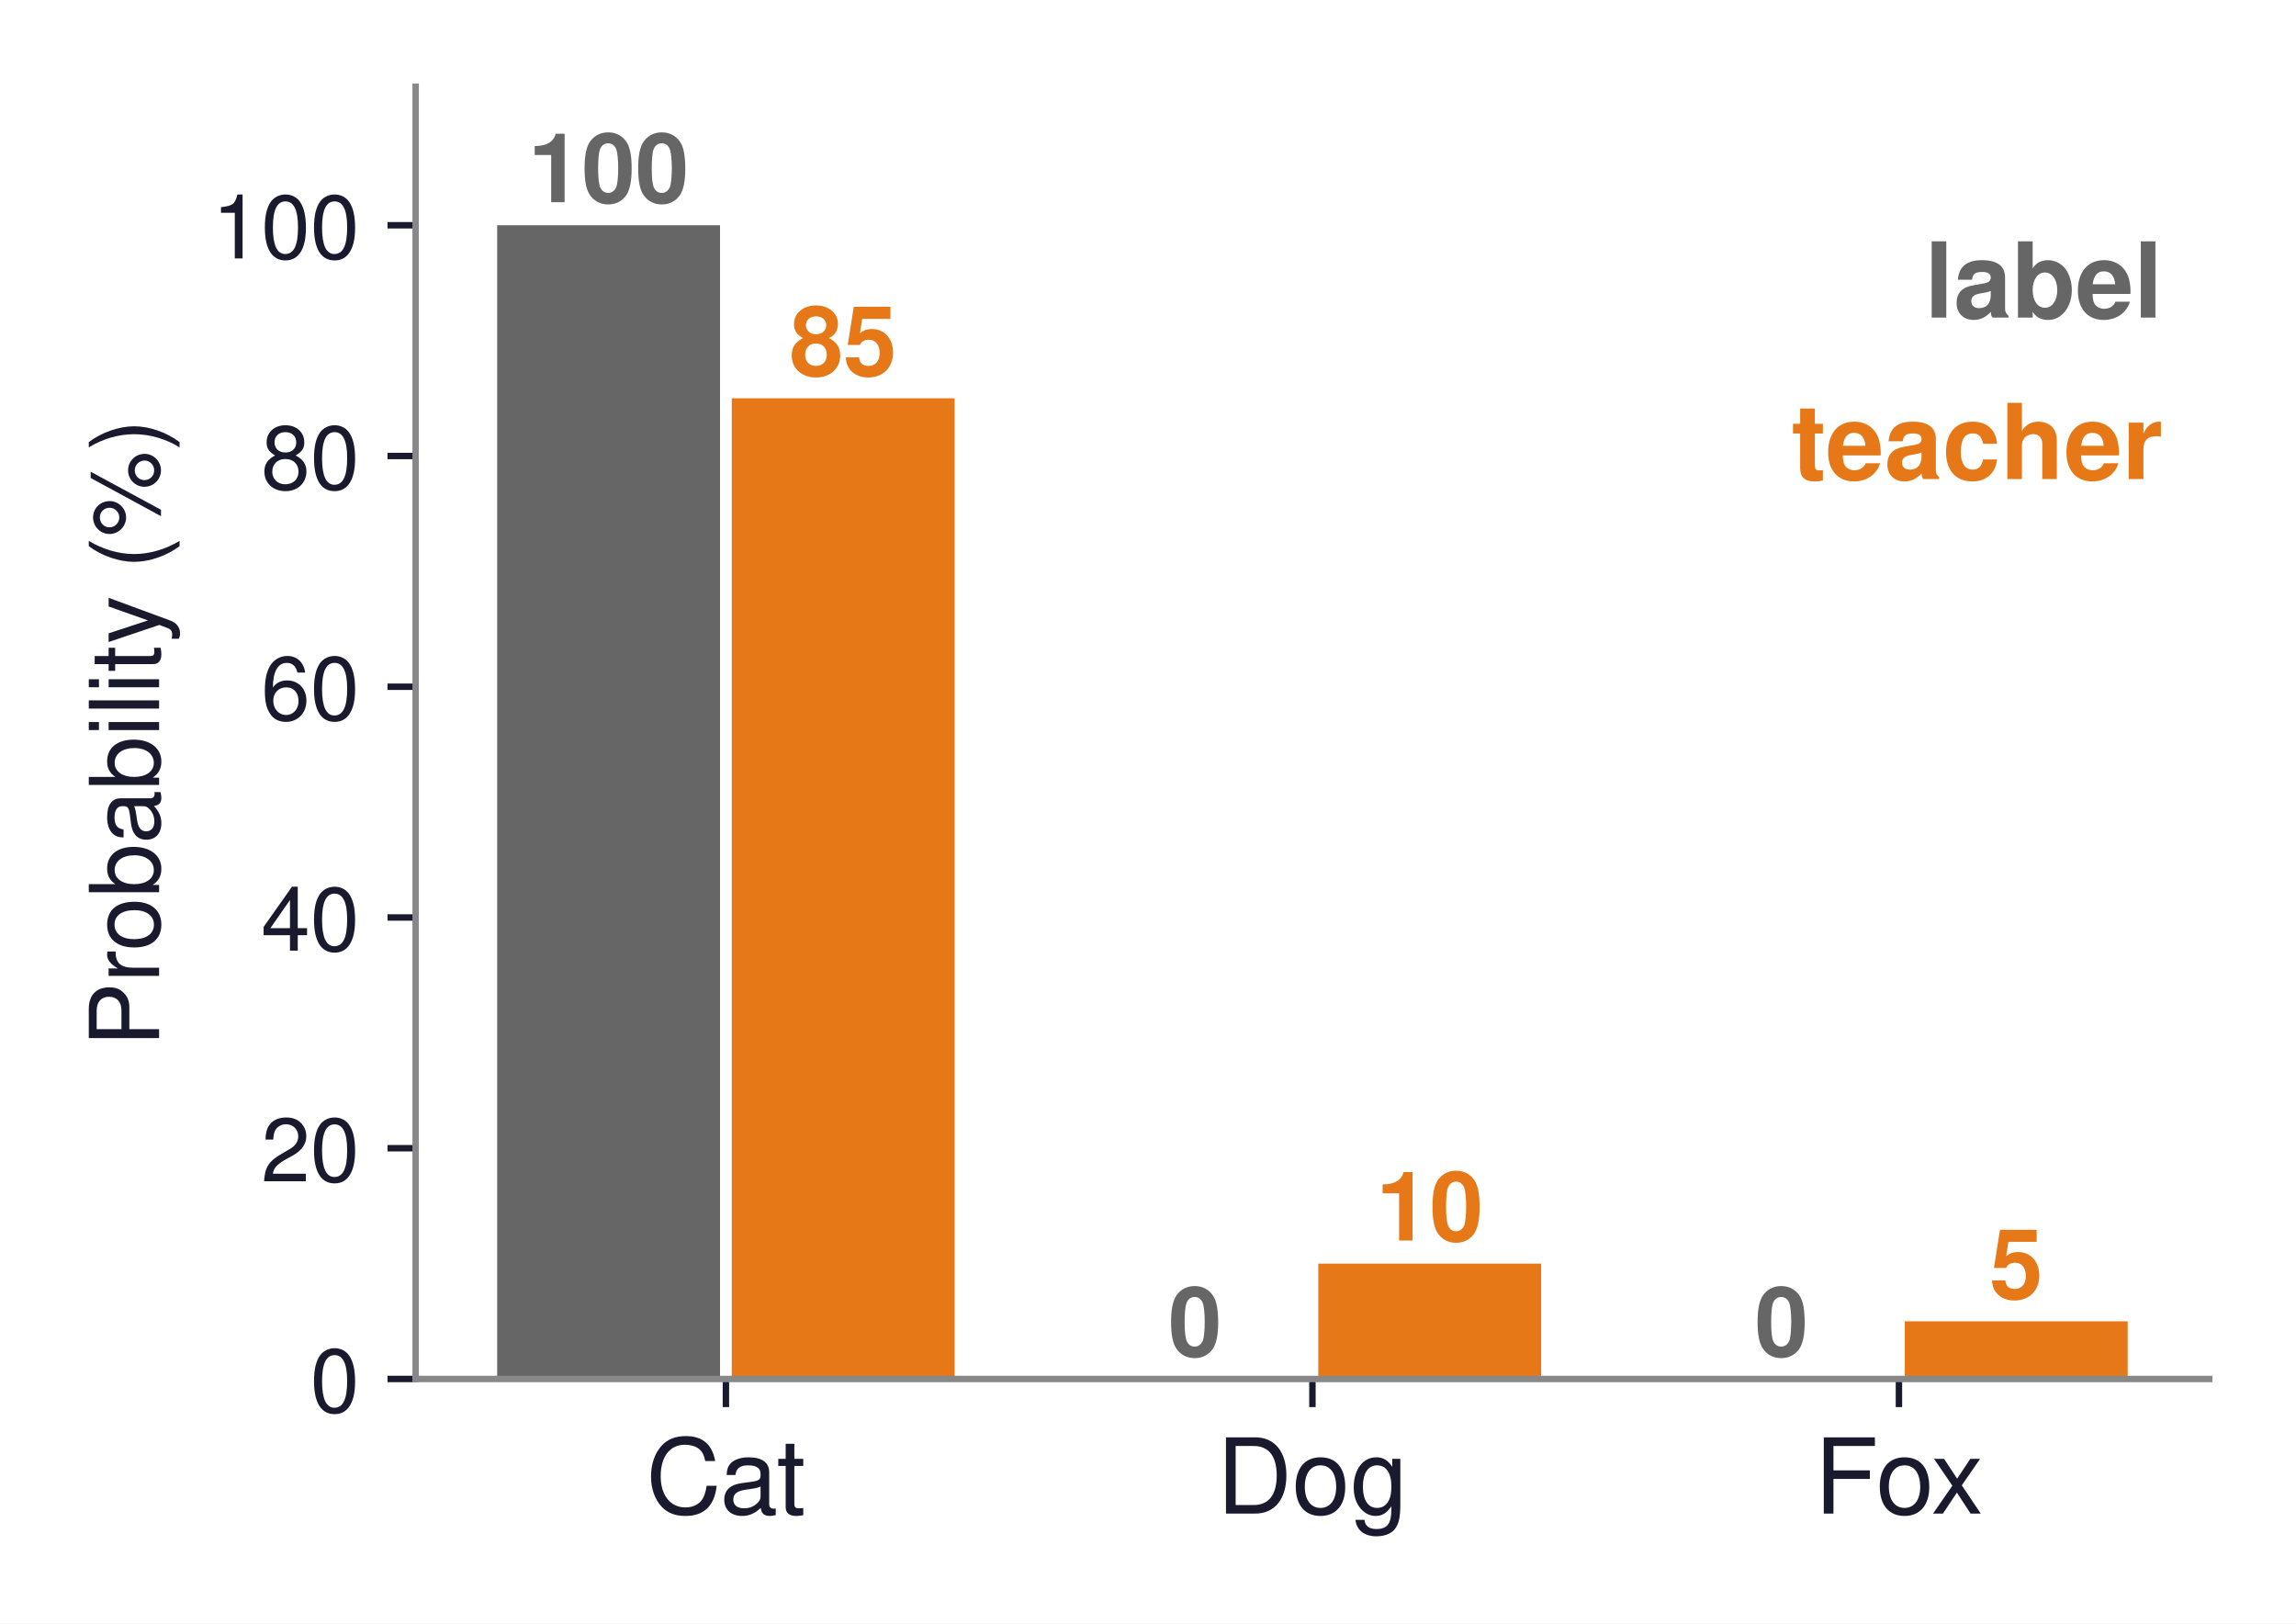
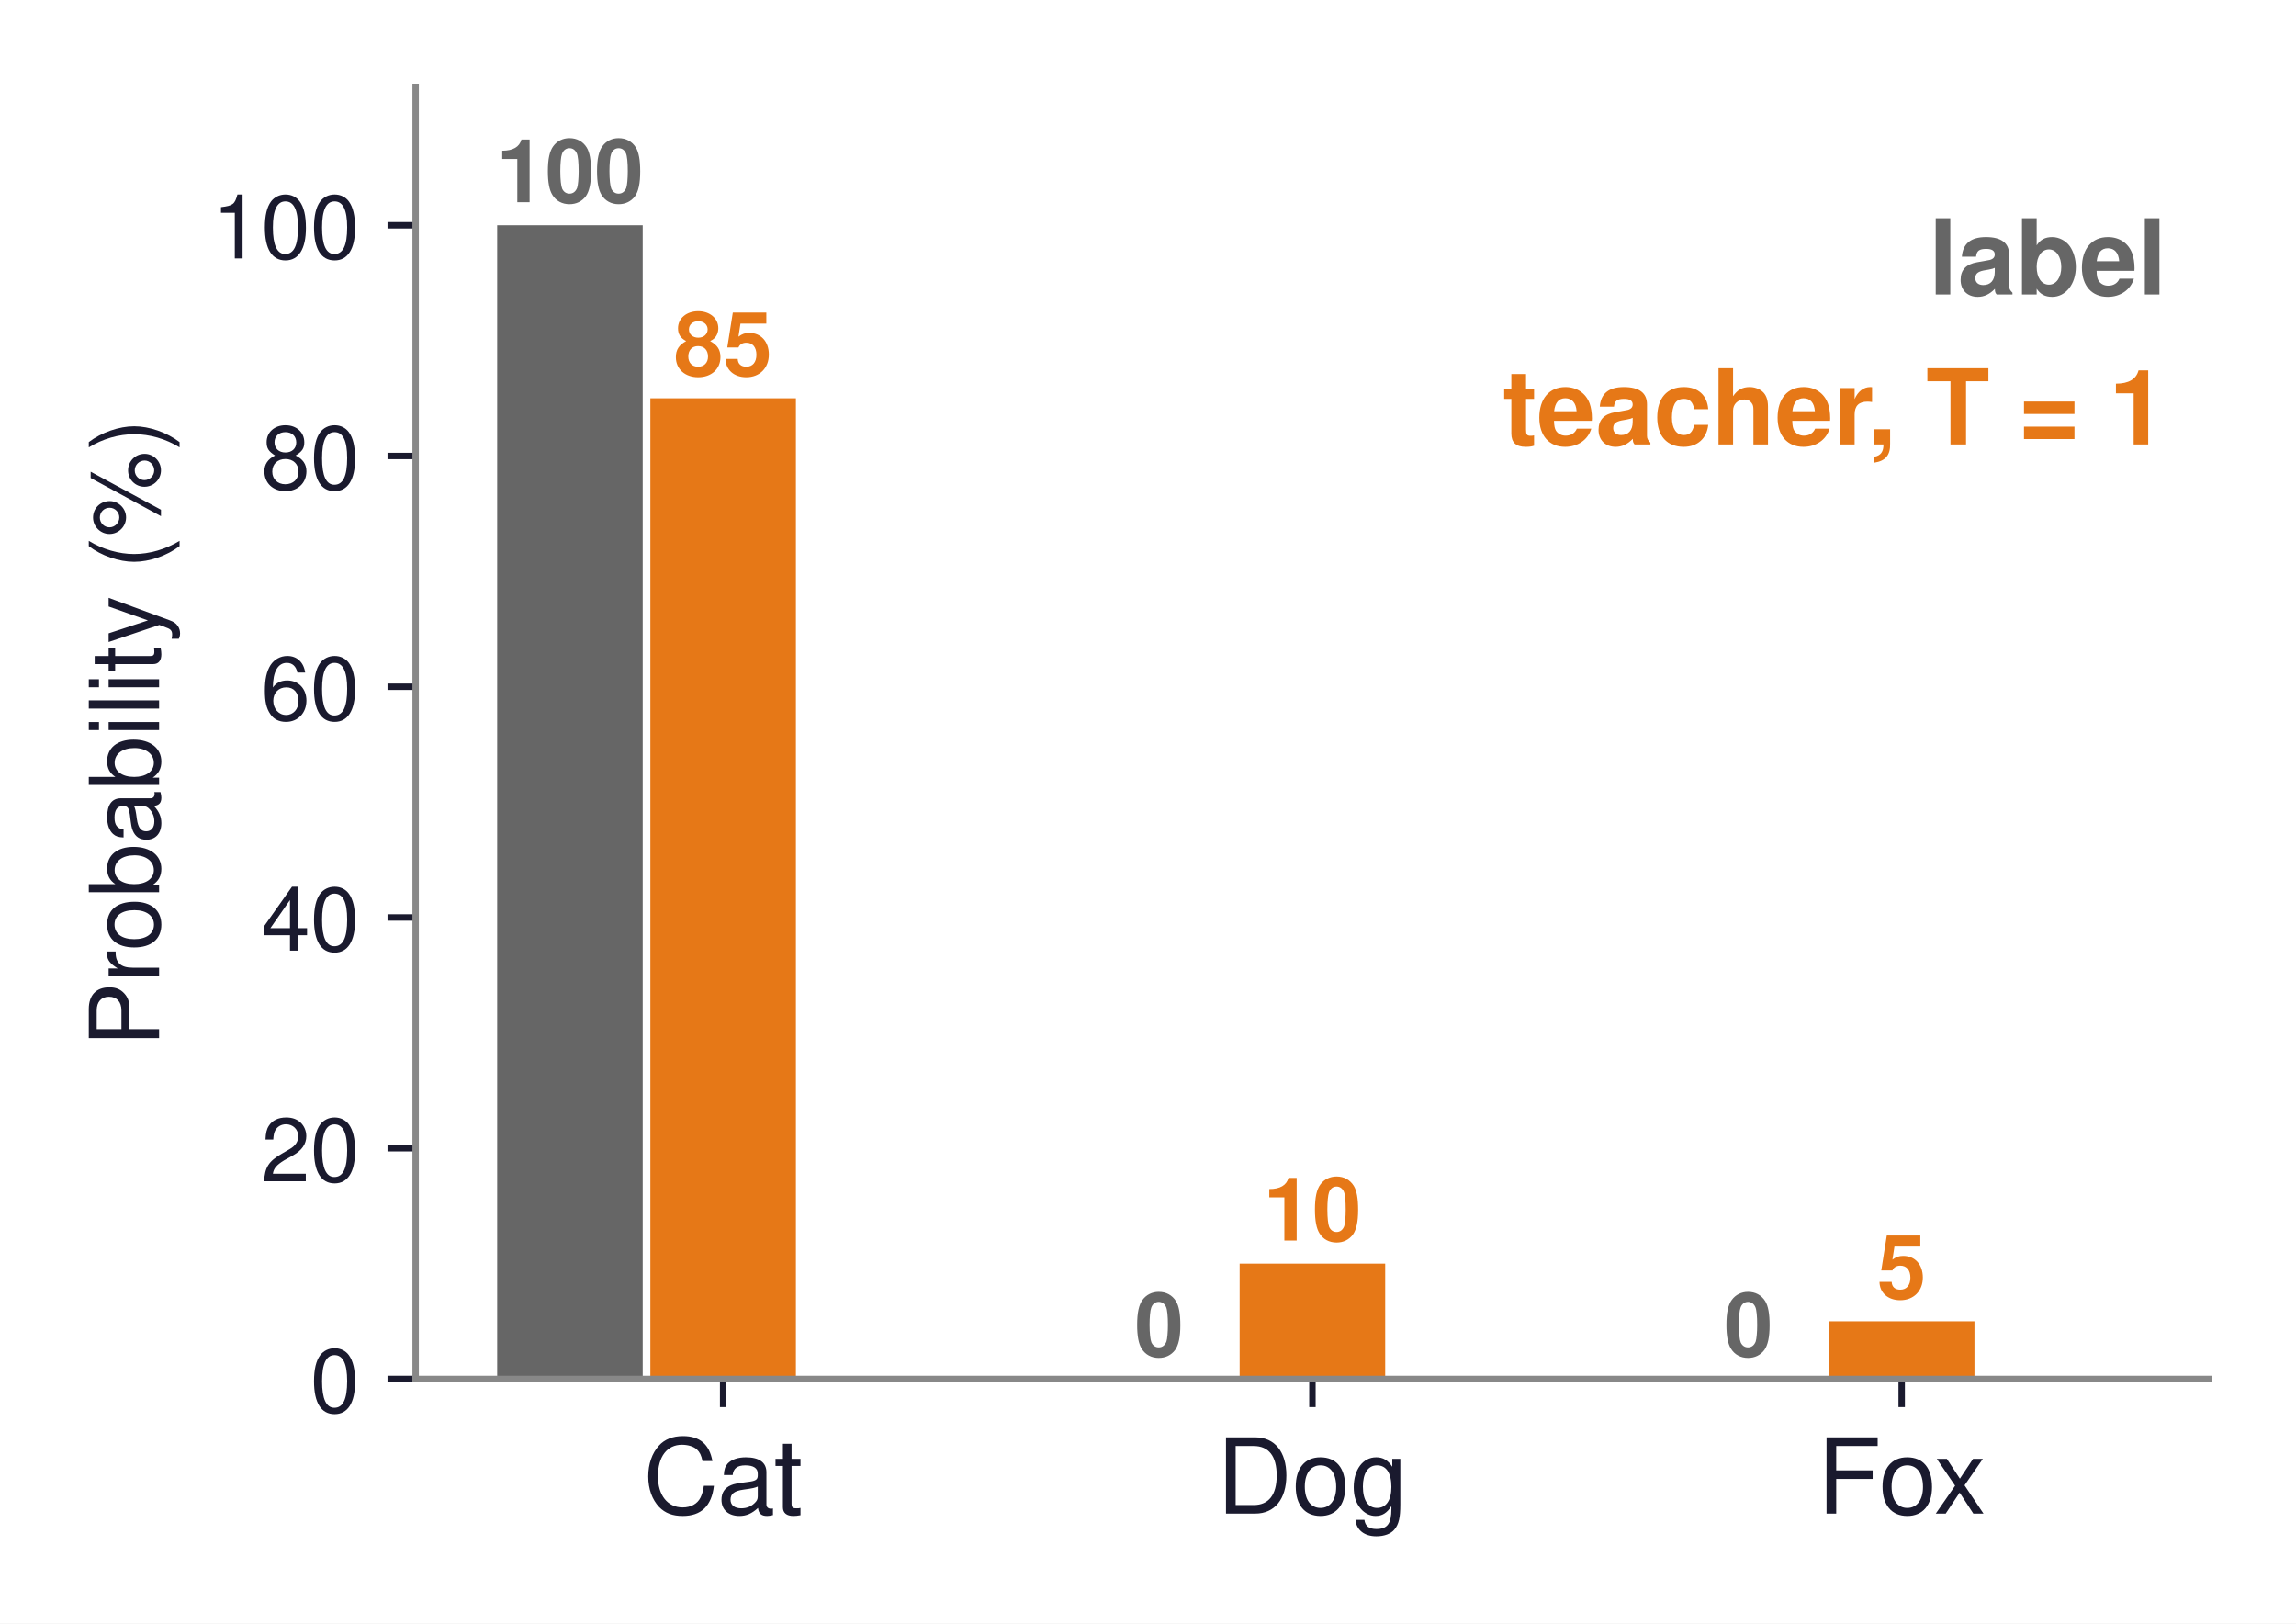
<svg xmlns="http://www.w3.org/2000/svg" xmlns:xlink="http://www.w3.org/1999/xlink" width="285.724pt" height="202.002pt" viewBox="0 0 285.724 202.002" version="1.1">
  <defs>
    <style type="text/css">*{stroke-linejoin: round; stroke-linecap: butt}</style>
  </defs>
  <g id="figure_1">
    <g id="patch_1">
      <path d="M 0 202.002  L 285.724 202.002  L 285.724 0  L 0 0  z " style="fill: #ffffff" />
    </g>
    <g id="axes_1">
      <g id="patch_2">
        <path d="M 51.724 171.576  L 274.924 171.576  L 274.924 10.8  L 51.724 10.8  z " style="fill: #ffffff" />
      </g>
      <g id="patch_3">
-         <path d="M 61.869 171.576  L 89.605 171.576  L 89.605 28.026  L 61.869 28.026  z " clip-path="url(#p49c50cd877)" style="fill: #666666" />
+         <path d="M 61.869 171.576  L 79.982 171.576  L 79.982 28.026  L 61.869 28.026  z " clip-path="url(#p05878745f4)" style="fill: #666666" />
      </g>
      <g id="patch_4">
-         <path d="M 134.858 171.576  L 162.594 171.576  L 162.594 171.576  L 134.858 171.576  z " clip-path="url(#p49c50cd877)" style="fill: #666666" />
+         <path d="M 135.201 171.576  L 153.314 171.576  L 153.314 171.576  L 135.201 171.576  z " clip-path="url(#p05878745f4)" style="fill: #666666" />
      </g>
      <g id="patch_5">
-         <path d="M 207.847 171.576  L 235.583 171.576  L 235.583 171.576  L 207.847 171.576  z " clip-path="url(#p49c50cd877)" style="fill: #666666" />
+         <path d="M 208.533 171.576  L 226.646 171.576  L 226.646 171.576  L 208.533 171.576  z " clip-path="url(#p05878745f4)" style="fill: #666666" />
      </g>
      <g id="patch_6">
-         <path d="M 91.065 171.576  L 118.8 171.576  L 118.8 49.559  L 91.065 49.559  z " clip-path="url(#p49c50cd877)" style="fill: #e67817" />
+         <path d="M 80.935 171.576  L 99.048 171.576  L 99.048 49.559  L 80.935 49.559  z " clip-path="url(#p05878745f4)" style="fill: #e67817" />
      </g>
      <g id="patch_7">
-         <path d="M 164.053 171.576  L 191.789 171.576  L 191.789 157.221  L 164.053 157.221  z " clip-path="url(#p49c50cd877)" style="fill: #e67817" />
+         <path d="M 154.267 171.576  L 172.38 171.576  L 172.38 157.221  L 154.267 157.221  z " clip-path="url(#p05878745f4)" style="fill: #e67817" />
      </g>
      <g id="patch_8">
-         <path d="M 237.042 171.576  L 264.778 171.576  L 264.778 164.399  L 237.042 164.399  z " clip-path="url(#p49c50cd877)" style="fill: #e67817" />
+         <path d="M 227.599 171.576  L 245.712 171.576  L 245.712 164.399  L 227.599 164.399  z " clip-path="url(#p05878745f4)" style="fill: #e67817" />
+       </g>
+       <g id="patch_9">
+         <path d="M 100.002 171.576  L 118.115 171.576  L 118.115 102.672  L 100.002 102.672  L 100.002 171.576  z " clip-path="url(#p05878745f4)" style="fill: none; opacity: 0" />
+       </g>
+       <g id="patch_10">
+         <path d="M 173.333 171.576  L 191.446 171.576  L 191.446 131.382  L 173.333 131.382  L 173.333 171.576  z " clip-path="url(#p05878745f4)" style="fill: none; opacity: 0" />
+       </g>
+       <g id="patch_11">
+         <path d="M 246.665 171.576  L 264.778 171.576  L 264.778 137.124  L 246.665 137.124  L 246.665 171.576  z " clip-path="url(#p05878745f4)" style="fill: none; opacity: 0" />
      </g>
      <g id="matplotlib.axis_1">
        <g id="xtick_1">
          <g id="line2d_1">
            <defs>
-               <path id="m9b7b0ae500" d="M 0 0  L 0 3.5  " style="stroke: #1a1a2e; stroke-width: 0.8" />
+               <path id="med2b64d678" d="M 0 0  L 0 3.5  " style="stroke: #1a1a2e; stroke-width: 0.8" />
            </defs>
            <g>
-               <use xlink:href="#m9b7b0ae500" x="90.335" y="171.576" style="fill: #1a1a2e; stroke: #1a1a2e; stroke-width: 0.8" />
+               <use xlink:href="#med2b64d678" x="89.992" y="171.576" style="fill: #1a1a2e; stroke: #1a1a2e; stroke-width: 0.8" />
            </g>
          </g>
          <g id="text_1">
-             <text style="font-size: 13px; font-family: 'Helvetica', 'Arial', 'DejaVu Sans', sans-serif; text-anchor: middle; fill: #1a1a2e" x="90.335" y="188.326" transform="rotate(-0 90.33471 188.326)">Cat</text>
+             <text style="font-size: 13px; font-family: 'Helvetica', 'Arial', 'DejaVu Sans', sans-serif; text-anchor: middle; fill: #1a1a2e" x="89.992" y="188.326" transform="rotate(-0 89.99179 188.326)">Cat</text>
          </g>
        </g>
        <g id="xtick_2">
          <g id="line2d_2">
            <g>
-               <use xlink:href="#m9b7b0ae500" x="163.324" y="171.576" style="fill: #1a1a2e; stroke: #1a1a2e; stroke-width: 0.8" />
+               <use xlink:href="#med2b64d678" x="163.324" y="171.576" style="fill: #1a1a2e; stroke: #1a1a2e; stroke-width: 0.8" />
            </g>
          </g>
          <g id="text_2">
            <text style="font-size: 13px; font-family: 'Helvetica', 'Arial', 'DejaVu Sans', sans-serif; text-anchor: middle; fill: #1a1a2e" x="163.324" y="188.326" transform="rotate(-0 163.3236 188.326)">Dog</text>
          </g>
        </g>
        <g id="xtick_3">
          <g id="line2d_3">
            <g>
-               <use xlink:href="#m9b7b0ae500" x="236.312" y="171.576" style="fill: #1a1a2e; stroke: #1a1a2e; stroke-width: 0.8" />
+               <use xlink:href="#med2b64d678" x="236.655" y="171.576" style="fill: #1a1a2e; stroke: #1a1a2e; stroke-width: 0.8" />
            </g>
          </g>
          <g id="text_3">
-             <text style="font-size: 13px; font-family: 'Helvetica', 'Arial', 'DejaVu Sans', sans-serif; text-anchor: middle; fill: #1a1a2e" x="236.312" y="188.326" transform="rotate(-0 236.3125 188.326)">Fox</text>
+             <text style="font-size: 13px; font-family: 'Helvetica', 'Arial', 'DejaVu Sans', sans-serif; text-anchor: middle; fill: #1a1a2e" x="236.655" y="188.326" transform="rotate(-0 236.6554 188.326)">Fox</text>
          </g>
        </g>
      </g>
      <g id="matplotlib.axis_2">
        <g id="ytick_1">
          <g id="line2d_4">
            <defs>
-               <path id="m341f75dc5b" d="M 0 0  L -3.5 0  " style="stroke: #1a1a2e; stroke-width: 0.8" />
+               <path id="mb84f1a9ac1" d="M 0 0  L -3.5 0  " style="stroke: #1a1a2e; stroke-width: 0.8" />
            </defs>
            <g>
-               <use xlink:href="#m341f75dc5b" x="51.724" y="171.576" style="fill: #1a1a2e; stroke: #1a1a2e; stroke-width: 0.8" />
+               <use xlink:href="#mb84f1a9ac1" x="51.724" y="171.576" style="fill: #1a1a2e; stroke: #1a1a2e; stroke-width: 0.8" />
            </g>
          </g>
          <g id="text_4">
            <text style="font-size: 11px; font-family: 'Helvetica', 'Arial', 'DejaVu Sans', sans-serif; text-anchor: end; fill: #1a1a2e" x="44.724" y="175.701" transform="rotate(-0 44.72359 175.701)">0</text>
          </g>
        </g>
        <g id="ytick_2">
          <g id="line2d_5">
            <g>
-               <use xlink:href="#m341f75dc5b" x="51.724" y="142.866" style="fill: #1a1a2e; stroke: #1a1a2e; stroke-width: 0.8" />
+               <use xlink:href="#mb84f1a9ac1" x="51.724" y="142.866" style="fill: #1a1a2e; stroke: #1a1a2e; stroke-width: 0.8" />
            </g>
          </g>
          <g id="text_5">
            <text style="font-size: 11px; font-family: 'Helvetica', 'Arial', 'DejaVu Sans', sans-serif; text-anchor: end; fill: #1a1a2e" x="44.724" y="146.991" transform="rotate(-0 44.72359 146.991)">20</text>
          </g>
        </g>
        <g id="ytick_3">
          <g id="line2d_6">
            <g>
-               <use xlink:href="#m341f75dc5b" x="51.724" y="114.156" style="fill: #1a1a2e; stroke: #1a1a2e; stroke-width: 0.8" />
+               <use xlink:href="#mb84f1a9ac1" x="51.724" y="114.156" style="fill: #1a1a2e; stroke: #1a1a2e; stroke-width: 0.8" />
            </g>
          </g>
          <g id="text_6">
            <text style="font-size: 11px; font-family: 'Helvetica', 'Arial', 'DejaVu Sans', sans-serif; text-anchor: end; fill: #1a1a2e" x="44.724" y="118.281" transform="rotate(-0 44.72359 118.281)">40</text>
          </g>
        </g>
        <g id="ytick_4">
          <g id="line2d_7">
            <g>
-               <use xlink:href="#m341f75dc5b" x="51.724" y="85.446" style="fill: #1a1a2e; stroke: #1a1a2e; stroke-width: 0.8" />
+               <use xlink:href="#mb84f1a9ac1" x="51.724" y="85.446" style="fill: #1a1a2e; stroke: #1a1a2e; stroke-width: 0.8" />
            </g>
          </g>
          <g id="text_7">
            <text style="font-size: 11px; font-family: 'Helvetica', 'Arial', 'DejaVu Sans', sans-serif; text-anchor: end; fill: #1a1a2e" x="44.724" y="89.571" transform="rotate(-0 44.72359 89.571)">60</text>
          </g>
        </g>
        <g id="ytick_5">
          <g id="line2d_8">
            <g>
-               <use xlink:href="#m341f75dc5b" x="51.724" y="56.736" style="fill: #1a1a2e; stroke: #1a1a2e; stroke-width: 0.8" />
+               <use xlink:href="#mb84f1a9ac1" x="51.724" y="56.736" style="fill: #1a1a2e; stroke: #1a1a2e; stroke-width: 0.8" />
            </g>
          </g>
          <g id="text_8">
            <text style="font-size: 11px; font-family: 'Helvetica', 'Arial', 'DejaVu Sans', sans-serif; text-anchor: end; fill: #1a1a2e" x="44.724" y="60.861" transform="rotate(-0 44.72359 60.861)">80</text>
          </g>
        </g>
        <g id="ytick_6">
          <g id="line2d_9">
            <g>
-               <use xlink:href="#m341f75dc5b" x="51.724" y="28.026" style="fill: #1a1a2e; stroke: #1a1a2e; stroke-width: 0.8" />
+               <use xlink:href="#mb84f1a9ac1" x="51.724" y="28.026" style="fill: #1a1a2e; stroke: #1a1a2e; stroke-width: 0.8" />
            </g>
          </g>
          <g id="text_9">
            <text style="font-size: 11px; font-family: 'Helvetica', 'Arial', 'DejaVu Sans', sans-serif; text-anchor: end; fill: #1a1a2e" x="44.724" y="32.151" transform="rotate(-0 44.72359 32.151)">100</text>
          </g>
        </g>
        <g id="text_10">
          <text style="font-size: 12px; font-family: 'Helvetica', 'Arial', 'DejaVu Sans', sans-serif; text-anchor: middle; fill: #1a1a2e" x="19.8" y="91.188" transform="rotate(-90 19.8 91.188)">Probability (%)</text>
        </g>
      </g>
-       <g id="patch_9">
+       <g id="patch_12">
        <path d="M 51.724 171.576  L 51.724 10.8  " style="fill: none; stroke: #888888; stroke-width: 0.8; stroke-linejoin: miter; stroke-linecap: square" />
      </g>
-       <g id="patch_10">
+       <g id="patch_13">
        <path d="M 51.724 171.576  L 274.924 171.576  " style="fill: none; stroke: #888888; stroke-width: 0.8; stroke-linejoin: miter; stroke-linecap: square" />
      </g>
      <g id="text_11">
-         <text style="font-weight: 700; font-size: 12px; font-family: 'Helvetica', 'Arial', 'DejaVu Sans', sans-serif; text-anchor: middle; fill: #666666" x="75.737" y="25.155" transform="rotate(-0 75.73694 25.155)">100</text>
+         <text style="font-weight: 700; font-size: 11px; font-family: 'Helvetica', 'Arial', 'DejaVu Sans', sans-serif; text-anchor: middle; fill: #666666" x="70.926" y="25.155" transform="rotate(-0 70.92553 25.155)">100</text>
      </g>
      <g id="text_12">
-         <text style="font-weight: 700; font-size: 12px; font-family: 'Helvetica', 'Arial', 'DejaVu Sans', sans-serif; text-anchor: middle; fill: #666666" x="148.726" y="168.705" transform="rotate(-0 148.7258 168.705)">0</text>
+         <text style="font-weight: 700; font-size: 11px; font-family: 'Helvetica', 'Arial', 'DejaVu Sans', sans-serif; text-anchor: middle; fill: #666666" x="144.257" y="168.705" transform="rotate(-0 144.2573 168.705)">0</text>
      </g>
      <g id="text_13">
-         <text style="font-weight: 700; font-size: 12px; font-family: 'Helvetica', 'Arial', 'DejaVu Sans', sans-serif; text-anchor: middle; fill: #666666" x="221.715" y="168.705" transform="rotate(-0 221.7147 168.705)">0</text>
+         <text style="font-weight: 700; font-size: 11px; font-family: 'Helvetica', 'Arial', 'DejaVu Sans', sans-serif; text-anchor: middle; fill: #666666" x="217.589" y="168.705" transform="rotate(-0 217.5891 168.705)">0</text>
      </g>
      <g id="text_14">
-         <text style="font-weight: 700; font-size: 12px; font-family: 'Helvetica', 'Arial', 'DejaVu Sans', sans-serif; text-anchor: middle; fill: #e67817" x="104.932" y="46.688" transform="rotate(-0 104.9325 46.6875)">85</text>
+         <text style="font-weight: 700; font-size: 11px; font-family: 'Helvetica', 'Arial', 'DejaVu Sans', sans-serif; text-anchor: middle; fill: #e67817" x="89.992" y="46.688" transform="rotate(-0 89.99179 46.6875)">85</text>
      </g>
      <g id="text_15">
-         <text style="font-weight: 700; font-size: 12px; font-family: 'Helvetica', 'Arial', 'DejaVu Sans', sans-serif; text-anchor: middle; fill: #e67817" x="177.921" y="154.35" transform="rotate(-0 177.9214 154.35)">10</text>
+         <text style="font-weight: 700; font-size: 11px; font-family: 'Helvetica', 'Arial', 'DejaVu Sans', sans-serif; text-anchor: middle; fill: #e67817" x="163.324" y="154.35" transform="rotate(-0 163.3236 154.35)">10</text>
      </g>
      <g id="text_16">
-         <text style="font-weight: 700; font-size: 12px; font-family: 'Helvetica', 'Arial', 'DejaVu Sans', sans-serif; text-anchor: middle; fill: #e67817" x="250.91" y="161.528" transform="rotate(-0 250.9103 161.5275)">5</text>
+         <text style="font-weight: 700; font-size: 11px; font-family: 'Helvetica', 'Arial', 'DejaVu Sans', sans-serif; text-anchor: middle; fill: #e67817" x="236.655" y="161.528" transform="rotate(-0 236.6554 161.5275)">5</text>
      </g>
      <g id="text_17">
-         <text style="font-weight: 700; font-size: 13px; font-family: 'Helvetica', 'Arial', 'DejaVu Sans', sans-serif; text-anchor: end; fill: #666666" x="269.157" y="39.51" transform="rotate(-0 269.1575 39.51)">label</text>
+         <text style="font-weight: 700; font-size: 11px; font-family: 'Helvetica', 'Arial', 'DejaVu Sans', sans-serif; text-anchor: middle; fill: #008f45; opacity: 0" x="109.058" y="99.801" transform="rotate(-0 109.0581 99.801)">48</text>
      </g>
      <g id="text_18">
-         <text style="font-weight: 700; font-size: 13px; font-family: 'Helvetica', 'Arial', 'DejaVu Sans', sans-serif; text-anchor: end; fill: #e67817" x="269.157" y="59.607" transform="rotate(-0 269.1575 59.607)">teacher</text>
+         <text style="font-weight: 700; font-size: 11px; font-family: 'Helvetica', 'Arial', 'DejaVu Sans', sans-serif; text-anchor: middle; fill: #008f45; opacity: 0" x="182.39" y="128.511" transform="rotate(-0 182.3899 128.511)">28</text>
+       </g>
+       <g id="text_19">
+         <text style="font-weight: 700; font-size: 11px; font-family: 'Helvetica', 'Arial', 'DejaVu Sans', sans-serif; text-anchor: middle; fill: #008f45; opacity: 0" x="255.722" y="134.253" transform="rotate(-0 255.7217 134.253)">24</text>
+       </g>
+       <g id="text_20">
+         <text style="font-weight: 700; font-size: 13px; font-family: 'Helvetica', 'Arial', 'DejaVu Sans', sans-serif; text-anchor: end; fill: #666666" x="269.655" y="36.639" transform="rotate(-0 269.6547 36.639)">label</text>
+       </g>
+       <g id="text_21">
+         <text style="font-weight: 700; font-size: 13px; font-family: 'Helvetica', 'Arial', 'DejaVu Sans', sans-serif; text-anchor: end; fill: #e67817" x="269.655" y="55.3" transform="rotate(-0 269.6547 55.3005)">teacher, T = 1</text>
+       </g>
+       <g id="text_22">
+         <text style="font-weight: 700; font-size: 13px; font-family: 'Helvetica', 'Arial', 'DejaVu Sans', sans-serif; text-anchor: end; fill: #008f45; opacity: 0" x="269.655" y="73.962" transform="rotate(-0 269.6547 73.962)">teacher, T = 4</text>
      </g>
    </g>
  </g>
  <defs>
-     <clipPath id="p49c50cd877">
+     <clipPath id="p05878745f4">
      <rect x="51.724" y="10.8" width="223.2" height="160.776" />
    </clipPath>
  </defs>
</svg>
